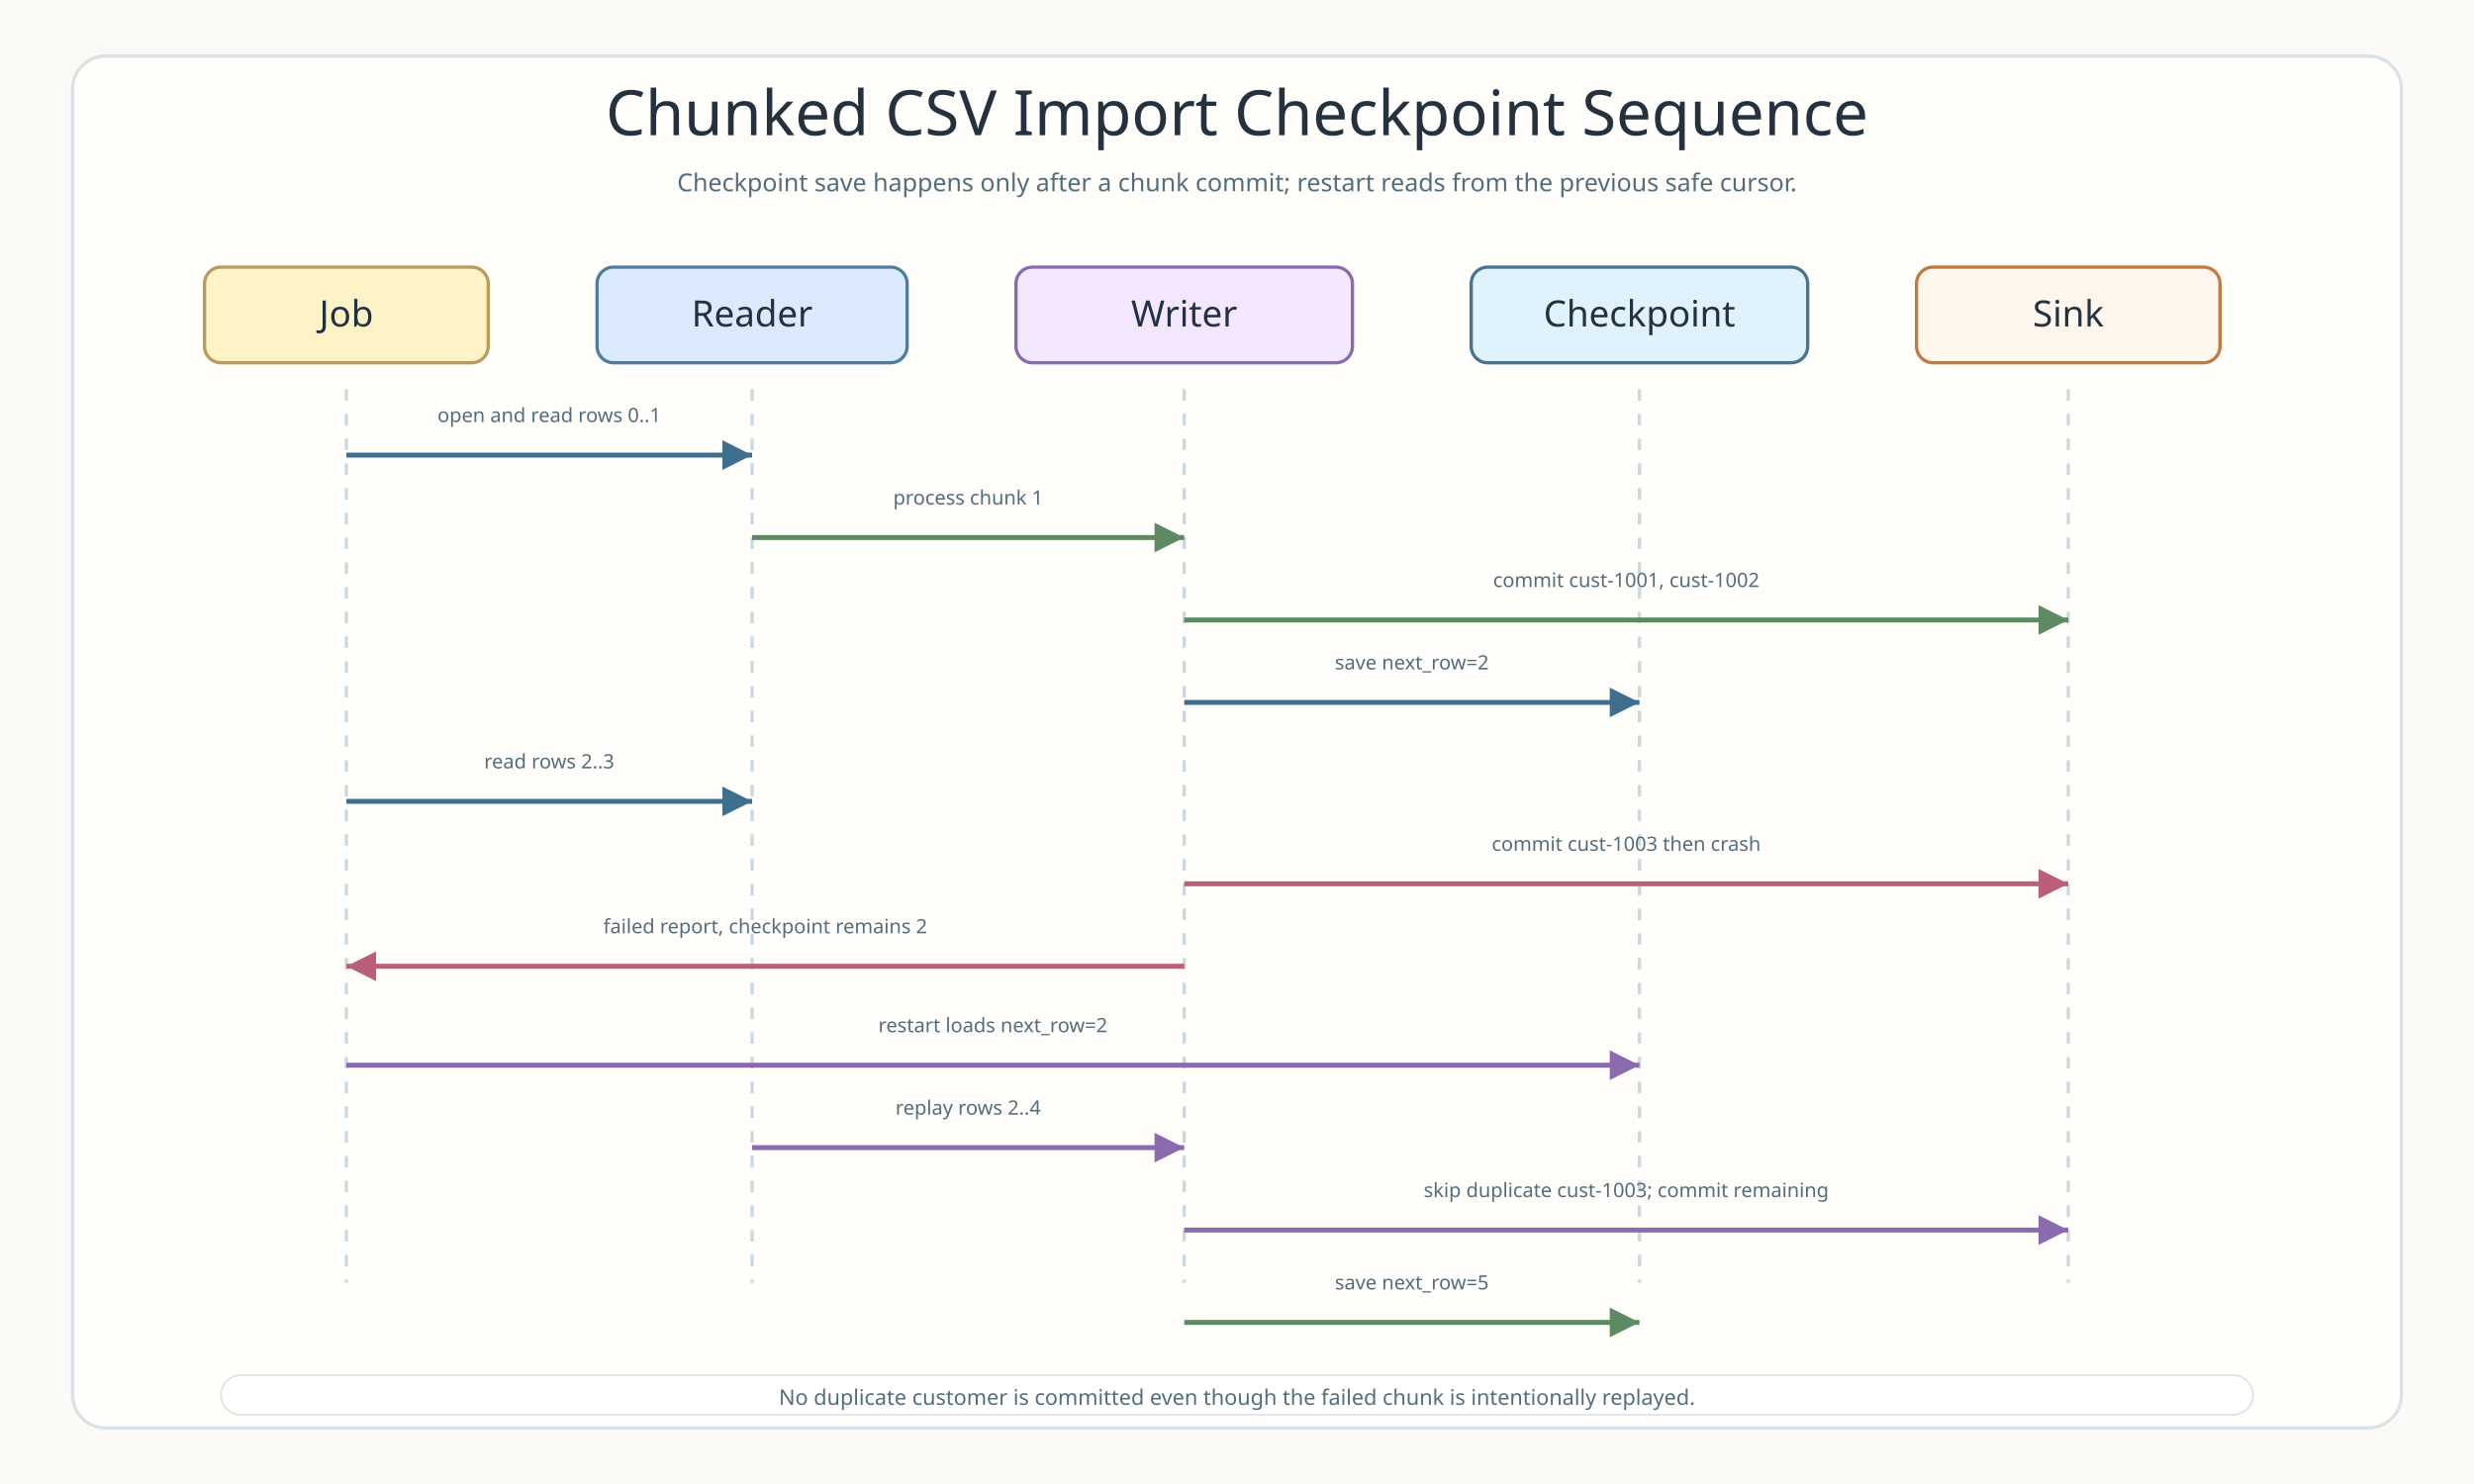
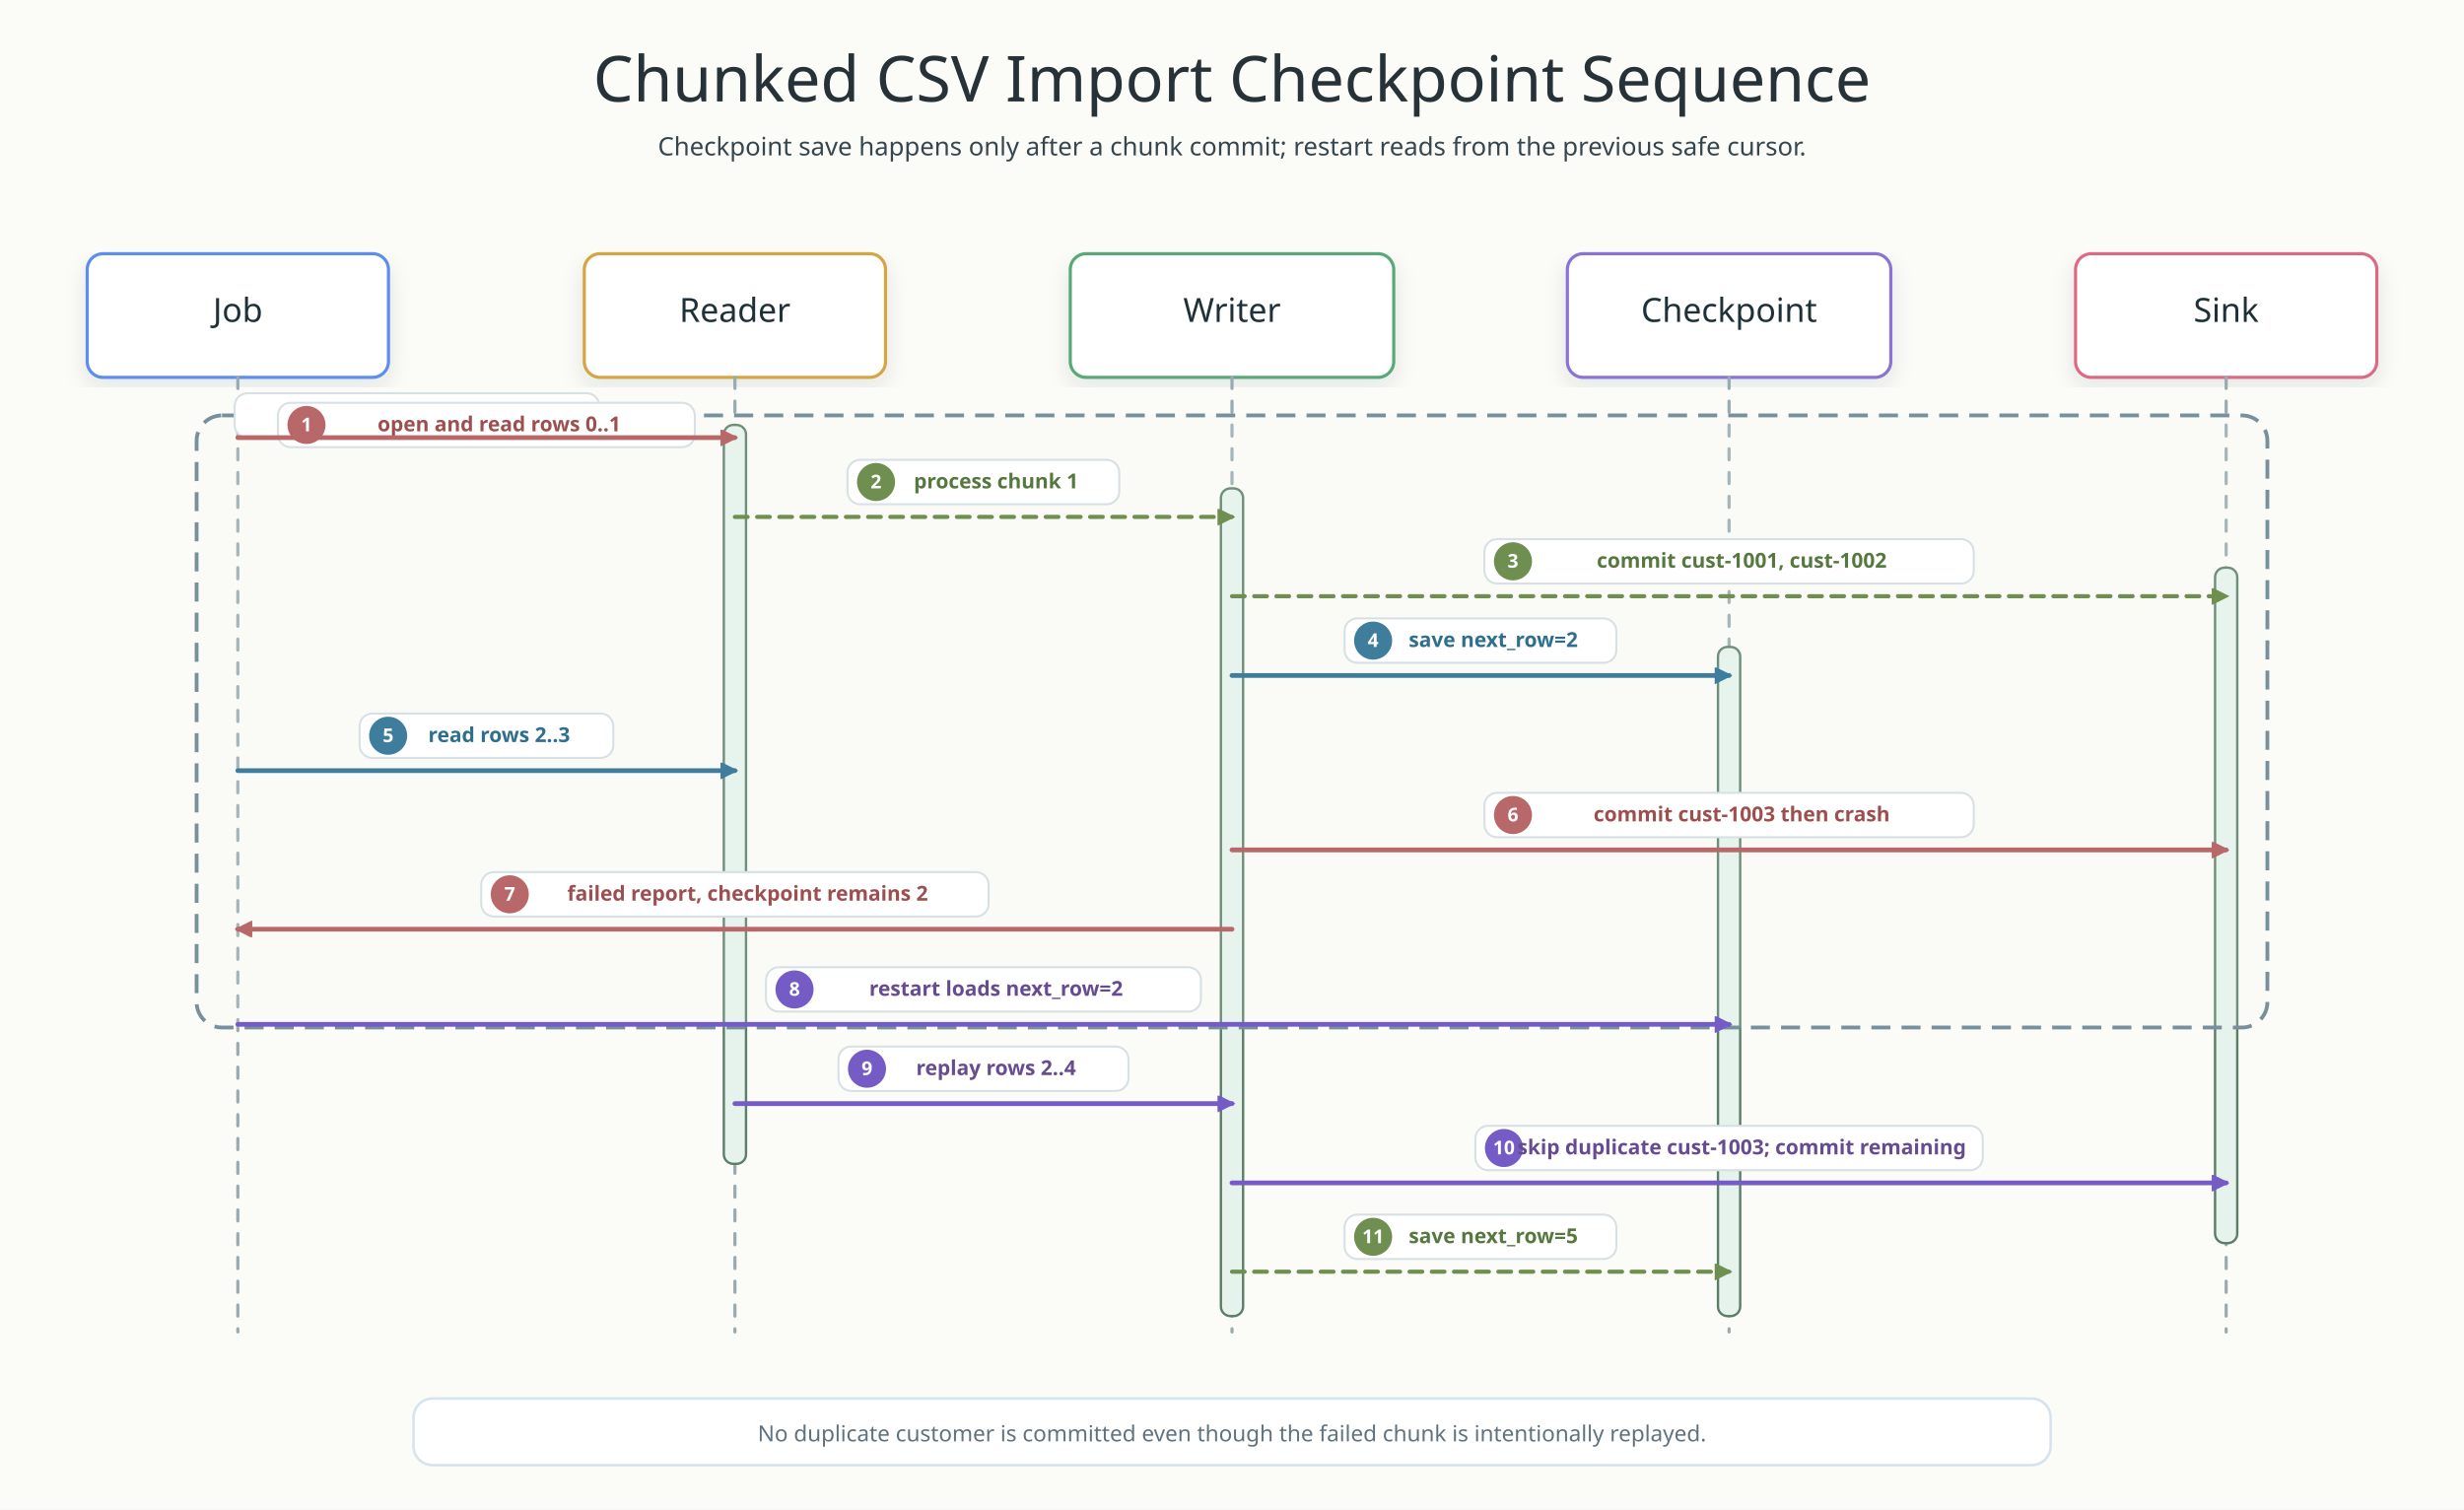
- <svg xmlns="http://www.w3.org/2000/svg" width="1500" height="900" viewBox="0 0 1500 900" role="img" aria-labelledby="title desc">
+ <svg xmlns="http://www.w3.org/2000/svg" width="1554" height="952" viewBox="-60 0 1554 952" role="img" aria-labelledby="title desc">
  <defs>
-     <marker id="seq-blue" viewBox="0 0 8 8" markerWidth="8" markerHeight="8" refX="7" refY="4" orient="auto">
-       <path d="M 1 1 L 7 4 L 1 7 Z" fill="#3f6f8f" />
+     <filter id="shadow" x="-8%" y="-8%" width="116%" height="116%">
+       <feDropShadow dx="0" dy="6" stdDeviation="7" flood-color="#203040" flood-opacity="0.10" />
+     </filter>
+     <marker id="arrow-call" markerWidth="13" markerHeight="13" refX="9" refY="5" orient="auto" markerUnits="userSpaceOnUse">
+       <polygon points="0,0 10,5 0,10" fill="#3F7D9C" stroke="#3F7D9C" stroke-dasharray="none" style="stroke-dasharray:none" />
    </marker>
-     <marker id="seq-green" viewBox="0 0 8 8" markerWidth="8" markerHeight="8" refX="7" refY="4" orient="auto">
-       <path d="M 1 1 L 7 4 L 1 7 Z" fill="#5d8a62" />
+     <marker id="arrow-return" markerWidth="13" markerHeight="13" refX="9" refY="5" orient="auto" markerUnits="userSpaceOnUse">
+       <polygon points="0,0 10,5 0,10" fill="#6E8F4F" stroke="#6E8F4F" stroke-dasharray="none" style="stroke-dasharray:none" />
    </marker>
-     <marker id="seq-red" viewBox="0 0 8 8" markerWidth="8" markerHeight="8" refX="7" refY="4" orient="auto">
-       <path d="M 1 1 L 7 4 L 1 7 Z" fill="#b95f7a" />
+     <marker id="arrow-async" markerWidth="13" markerHeight="13" refX="9" refY="5" orient="auto" markerUnits="userSpaceOnUse">
+       <polygon points="0,0 10,5 0,10" fill="#755BC6" stroke="#755BC6" stroke-dasharray="none" style="stroke-dasharray:none" />
    </marker>
-     <marker id="seq-purple" viewBox="0 0 8 8" markerWidth="8" markerHeight="8" refX="7" refY="4" orient="auto">
-       <path d="M 1 1 L 7 4 L 1 7 Z" fill="#8a6bb0" />
+     <marker id="arrow-fail" markerWidth="13" markerHeight="13" refX="9" refY="5" orient="auto" markerUnits="userSpaceOnUse">
+       <polygon points="0,0 10,5 0,10" fill="#B86868" stroke="#B86868" stroke-dasharray="none" style="stroke-dasharray:none" />
    </marker>
    <style>
      @font-face { font-family: 'Architects Daughter'; src: url('file:///Users/debop/Library/Fonts/ArchitectsDaughter-Regular.ttf') format('truetype'); }
      @font-face { font-family: 'Comic Mono'; src: url('file:///Users/debop/Library/Fonts/ComicMono.ttf') format('truetype'); }
-       .title { font-family: 'Architects Daughter'; font-size: 38px; fill: #24313f; }
-       .subtitle, .detail, .label, .footer { font-family: 'Comic Mono'; fill: #536d7d; }
-       .subtitle { font-size: 15px; }
-       .card-title { font-family: 'Architects Daughter'; font-size: 22px; fill: #24313f; }
-       .detail { font-size: 13px; }
-       .label { font-size: 12px; }
-       .footer { font-size: 13px; }
-       .frame { fill: #fffefa; stroke: #d8e2e8; stroke-width: 2; rx: 20; }
-       .lifeline { stroke: #cbd8e2; stroke-width: 2; stroke-dasharray: 7 8; }
-       .blue { fill: none; stroke: #3f6f8f; stroke-width: 3; marker-end: url(#seq-blue); }
-       .green { fill: none; stroke: #5d8a62; stroke-width: 3; marker-end: url(#seq-green); }
-       .red { fill: none; stroke: #b95f7a; stroke-width: 3; marker-end: url(#seq-red); }
-       .purple { fill: none; stroke: #8a6bb0; stroke-width: 3; marker-end: url(#seq-purple); }
+       .canvas{fill:#fbfcf8}.title{font-family:'Architects Daughter';font-size:40px;fill:#263238}.subtitle,.detail,.footer{font-family:'Comic Mono';fill:#36464f}.subtitle{font-size:16px}.footer{font-size:14px;fill:#60727d}.cardTitle{font-family:'Architects Daughter';font-size:21px;fill:#1f3138}.role{font-family:'Comic Mono';font-size:12px;fill:#546a73}.card{fill:#ffffff;stroke-width:2;filter:url(#shadow)}.lifeline{stroke:#9aaab1;stroke-width:2;stroke-dasharray:7 8;stroke-linecap:round}.activation{fill:#e6f2ec;stroke:#5b7e67;stroke-width:1.5}.call,.return,.async,.fail{fill:none;stroke-width:3;stroke-linecap:round;stroke-linejoin:round}.call{stroke:#3F7D9C;marker-end:url(#arrow-call)}.return{stroke:#6E8F4F;stroke-width:2.6;stroke-dasharray:8 6;marker-end:url(#arrow-return)}.async{stroke:#755BC6;marker-end:url(#arrow-async)}.fail{stroke:#B86868;marker-end:url(#arrow-fail)}.alt{fill:#eef7f0;fill-opacity:.14;stroke:#78909c;stroke-width:2.4;stroke-dasharray:12 7}.divider{stroke:#78909c;stroke-width:2;stroke-dasharray:10 8}rect.label{fill:#ffffff;stroke:#d7e0e4;stroke-width:1.3}.callLabel{stroke:#9cc2d1}.returnLabel{stroke:#b6c9a4}.asyncLabel{stroke:#b8a9d5}.failLabel{stroke:#d9abab}.badgeText,.msg{font-family:'Comic Mono';font-size:12px;font-weight:700}.msg{font-size:13px}.callText{fill:#2f6f8e}.returnText{fill:#55783F}.asyncText{fill:#674b91}.failText{fill:#9d4f4f}
    </style>
  </defs>
-   <rect width="1500" height="900" fill="#fbfaf6" />
-   <rect class="frame" x="44" y="34" width="1412" height="832" />
-   <text class="title" x="750" y="82" text-anchor="middle">Chunked CSV Import Checkpoint Sequence</text>
-   <text class="subtitle" x="750" y="116" text-anchor="middle">Checkpoint save happens only after a chunk commit; restart reads from the previous safe cursor.</text>
-   <g transform="translate(124 162)">
-     <rect width="172" height="58" rx="10" fill="#fef3c7" stroke="#b99b5d" stroke-width="2" />
-     <text class="card-title" x="86" y="36" text-anchor="middle">Job</text>
+   <rect class="canvas" x="-60" y="0" width="1554" height="952" />
+   <text class="title" x="717" y="64" text-anchor="middle">Chunked CSV Import Checkpoint Sequence</text>
+   <text class="subtitle" x="717" y="98" text-anchor="middle">Checkpoint save happens only after a chunk commit; restart reads from the previous safe cursor.</text>
+   <g id="participant-1">
+     <rect class="card" x="-5" y="160" width="190" height="78" rx="10" fill="#E8F3FF" stroke="#5B8DEF" />
+     <text class="cardTitle" x="90" y="203" text-anchor="middle">Job</text>
+     <line class="lifeline" x1="90" y1="238" x2="90" y2="840" />
  </g>
-   <g transform="translate(362 162)">
-     <rect width="188" height="58" rx="10" fill="#dbeafe" stroke="#4f7e9d" stroke-width="2" />
-     <text class="card-title" x="94" y="36" text-anchor="middle">Reader</text>
+   <g id="participant-2">
+     <rect class="card" x="308.5" y="160" width="190" height="78" rx="10" fill="#FFF3D9" stroke="#D6A441" />
+     <text class="cardTitle" x="403.5" y="203" text-anchor="middle">Reader</text>
+     <line class="lifeline" x1="403.5" y1="238" x2="403.5" y2="840" />
  </g>
-   <g transform="translate(616 162)">
-     <rect width="204" height="58" rx="10" fill="#f3e8ff" stroke="#8a6bb0" stroke-width="2" />
-     <text class="card-title" x="102" y="36" text-anchor="middle">Writer</text>
+   <g id="participant-3">
+     <rect class="card" x="615" y="160" width="204" height="78" rx="10" fill="#EAF7EF" stroke="#58A978" />
+     <text class="cardTitle" x="717" y="203" text-anchor="middle">Writer</text>
+     <line class="lifeline" x1="717" y1="238" x2="717" y2="840" />
  </g>
-   <g transform="translate(892 162)">
-     <rect width="204" height="58" rx="10" fill="#e0f2fe" stroke="#48758d" stroke-width="2" />
-     <text class="card-title" x="102" y="36" text-anchor="middle">Checkpoint</text>
+   <g id="participant-4">
+     <rect class="card" x="928.5" y="160" width="204" height="78" rx="10" fill="#F1ECFF" stroke="#8A72D6" />
+     <text class="cardTitle" x="1030.5" y="203" text-anchor="middle">Checkpoint</text>
+     <line class="lifeline" x1="1030.5" y1="238" x2="1030.5" y2="840" />
  </g>
-   <g transform="translate(1162 162)">
-     <rect width="184" height="58" rx="10" fill="#fff7ed" stroke="#c07a42" stroke-width="2" />
-     <text class="card-title" x="92" y="36" text-anchor="middle">Sink</text>
+   <g id="participant-5">
+     <rect class="card" x="1249" y="160" width="190" height="78" rx="10" fill="#FDECEF" stroke="#DC6B82" />
+     <text class="cardTitle" x="1344" y="203" text-anchor="middle">Sink</text>
+     <line class="lifeline" x1="1344" y1="238" x2="1344" y2="840" />
  </g>
-   <line class="lifeline" x1="210" y1="236" x2="210" y2="778" />
-   <line class="lifeline" x1="456" y1="236" x2="456" y2="778" />
-   <line class="lifeline" x1="718" y1="236" x2="718" y2="778" />
-   <line class="lifeline" x1="994" y1="236" x2="994" y2="778" />
-   <line class="lifeline" x1="1254" y1="236" x2="1254" y2="778" />
-   <path class="blue" d="M 210 276 L 456 276" />
-   <text class="label" x="333" y="256" text-anchor="middle">open and read rows 0..1</text>
-   <path class="green" d="M 456 326 L 718 326" />
-   <text class="label" x="587" y="306" text-anchor="middle">process chunk 1</text>
-   <path class="green" d="M 718 376 L 1254 376" />
-   <text class="label" x="986" y="356" text-anchor="middle">commit cust-1001, cust-1002</text>
-   <path class="blue" d="M 718 426 L 994 426" />
-   <text class="label" x="856" y="406" text-anchor="middle">save next_row=2</text>
-   <path class="blue" d="M 210 486 L 456 486" />
-   <text class="label" x="333" y="466" text-anchor="middle">read rows 2..3</text>
-   <path class="red" d="M 718 536 L 1254 536" />
-   <text class="label" x="986" y="516" text-anchor="middle">commit cust-1003 then crash</text>
-   <path class="red" d="M 718 586 L 210 586" />
-   <text class="label" x="464" y="566" text-anchor="middle">failed report, checkpoint remains 2</text>
-   <path class="purple" d="M 210 646 L 994 646" />
-   <text class="label" x="602" y="626" text-anchor="middle">restart loads next_row=2</text>
-   <path class="purple" d="M 456 696 L 718 696" />
-   <text class="label" x="587" y="676" text-anchor="middle">replay rows 2..4</text>
-   <path class="purple" d="M 718 746 L 1254 746" />
-   <text class="label" x="986" y="726" text-anchor="middle">skip duplicate cust-1003; commit remaining</text>
-   <path class="green" d="M 718 802 L 994 802" />
-   <text class="label" x="856" y="782" text-anchor="middle">save next_row=5</text>
-   <g transform="translate(134 834)">
-     <rect width="1232" height="24" rx="12" fill="#ffffff" stroke="#d8e2e8" />
-     <text class="footer" x="616" y="18" text-anchor="middle">No duplicate customer is committed even though the failed chunk is intentionally replayed.</text>
+   <rect class="activation" x="396.5" y="268" width="14" height="466" rx="6" />
+   <rect class="activation" x="710" y="308" width="14" height="522" rx="6" />
+   <rect class="activation" x="1023.5" y="408" width="14" height="422" rx="6" />
+   <rect class="activation" x="1337" y="358" width="14" height="426" rx="6" />
+   <rect class="alt" x="64" y="262" width="1306" height="386" rx="16" />
+   <rect class="label failLabel" x="88" y="248" width="230" height="28" rx="8" />
+   <text class="msg failText" x="203" y="267" text-anchor="middle">alt failure / branch path</text>
+   <g id="message-1">
+     <rect class="label failLabel" x="115.3" y="254" width="262.9" height="28" rx="8" />
+     <circle cx="133.3" cy="268" r="12" fill="#B86868" />
+     <text class="badgeText" x="133.3" y="272" text-anchor="middle" fill="#fff">1</text>
+     <text class="msg failText" x="254.8" y="272" text-anchor="middle">open and read rows 0..1</text>
+     <path class="fail" d="M 90 276 H 403.5" />
+   </g>
+   <g id="message-2">
+     <rect class="label returnLabel" x="474.5" y="290" width="171.4" height="28" rx="8" />
+     <circle cx="492.5" cy="304" r="12" fill="#6E8F4F" />
+     <text class="badgeText" x="492.5" y="308" text-anchor="middle" fill="#fff">2</text>
+     <text class="msg returnText" x="568.2" y="308" text-anchor="middle">process chunk 1</text>
+     <path class="return" d="M 403.5 326 H 717" />
+   </g>
+   <g id="message-3">
+     <rect class="label returnLabel" x="876.2" y="340" width="308.6" height="28" rx="8" />
+     <circle cx="894.2" cy="354" r="12" fill="#6E8F4F" />
+     <text class="badgeText" x="894.2" y="358" text-anchor="middle" fill="#fff">3</text>
+     <text class="msg returnText" x="1038.5" y="358" text-anchor="middle">commit cust-1001, cust-1002</text>
+     <path class="return" d="M 717 376 H 1344" />
+   </g>
+   <g id="message-4">
+     <rect class="label callLabel" x="788" y="390" width="171.4" height="28" rx="8" />
+     <circle cx="806" cy="404" r="12" fill="#3F7D9C" />
+     <text class="badgeText" x="806" y="408" text-anchor="middle" fill="#fff">4</text>
+     <text class="msg callText" x="881.8" y="408" text-anchor="middle">save next_row=2</text>
+     <path class="call" d="M 717 426 H 1030.5" />
+   </g>
+   <g id="message-5">
+     <rect class="label callLabel" x="166.8" y="450" width="160" height="28" rx="8" />
+     <circle cx="184.8" cy="464" r="12" fill="#3F7D9C" />
+     <text class="badgeText" x="184.8" y="468" text-anchor="middle" fill="#fff">5</text>
+     <text class="msg callText" x="254.8" y="468" text-anchor="middle">read rows 2..3</text>
+     <path class="call" d="M 90 486 H 403.5" />
+   </g>
+   <g id="message-6">
+     <rect class="label failLabel" x="876.2" y="500" width="308.6" height="28" rx="8" />
+     <circle cx="894.2" cy="514" r="12" fill="#B86868" />
+     <text class="badgeText" x="894.2" y="518" text-anchor="middle" fill="#fff">6</text>
+     <text class="msg failText" x="1038.5" y="518" text-anchor="middle">commit cust-1003 then crash</text>
+     <path class="fail" d="M 717 536 H 1344" />
+   </g>
+   <g id="message-7">
+     <rect class="label failLabel" x="243.5" y="550" width="320" height="28" rx="8" />
+     <circle cx="261.5" cy="564" r="12" fill="#B86868" />
+     <text class="badgeText" x="261.5" y="568" text-anchor="middle" fill="#fff">7</text>
+     <text class="msg failText" x="411.5" y="568" text-anchor="middle">failed report, checkpoint remains 2</text>
+     <path class="fail" d="M 717 586 H 90" />
+   </g>
+   <g id="message-8">
+     <rect class="label asyncLabel" x="423.1" y="610" width="274.3" height="28" rx="8" />
+     <circle cx="441.1" cy="624" r="12" fill="#755BC6" />
+     <text class="badgeText" x="441.1" y="628" text-anchor="middle" fill="#fff">8</text>
+     <text class="msg asyncText" x="568.2" y="628" text-anchor="middle">restart loads next_row=2</text>
+     <path class="async" d="M 90 646 H 1030.5" />
+   </g>
+   <g id="message-9">
+     <rect class="label asyncLabel" x="468.8" y="660" width="182.9" height="28" rx="8" />
+     <circle cx="486.8" cy="674" r="12" fill="#755BC6" />
+     <text class="badgeText" x="486.8" y="678" text-anchor="middle" fill="#fff">9</text>
+     <text class="msg asyncText" x="568.2" y="678" text-anchor="middle">replay rows 2..4</text>
+     <path class="async" d="M 403.5 696 H 717" />
+   </g>
+   <g id="message-10">
+     <rect class="label asyncLabel" x="870.5" y="710" width="320" height="28" rx="8" />
+     <circle cx="888.5" cy="724" r="12" fill="#755BC6" />
+     <text class="badgeText" x="888.5" y="728" text-anchor="middle" fill="#fff">10</text>
+     <text class="msg asyncText" x="1038.5" y="728" text-anchor="middle">skip duplicate cust-1003; commit remaining</text>
+     <path class="async" d="M 717 746 H 1344" />
+   </g>
+   <g id="message-11">
+     <rect class="label returnLabel" x="788" y="766" width="171.4" height="28" rx="8" />
+     <circle cx="806" cy="780" r="12" fill="#6E8F4F" />
+     <text class="badgeText" x="806" y="784" text-anchor="middle" fill="#fff">11</text>
+     <text class="msg returnText" x="881.8" y="784" text-anchor="middle">save next_row=5</text>
+     <path class="return" d="M 717 802 H 1030.5" />
+   </g>
+   <g>
+     <rect x="200.8" y="882" width="1032.5" height="42" rx="12" fill="#ffffff" stroke="#D6E3EF" stroke-width="1.6" />
+     <text class="footer" x="717" y="909" text-anchor="middle">No duplicate customer is committed even though the failed chunk is intentionally replayed.</text>
  </g>
</svg>
